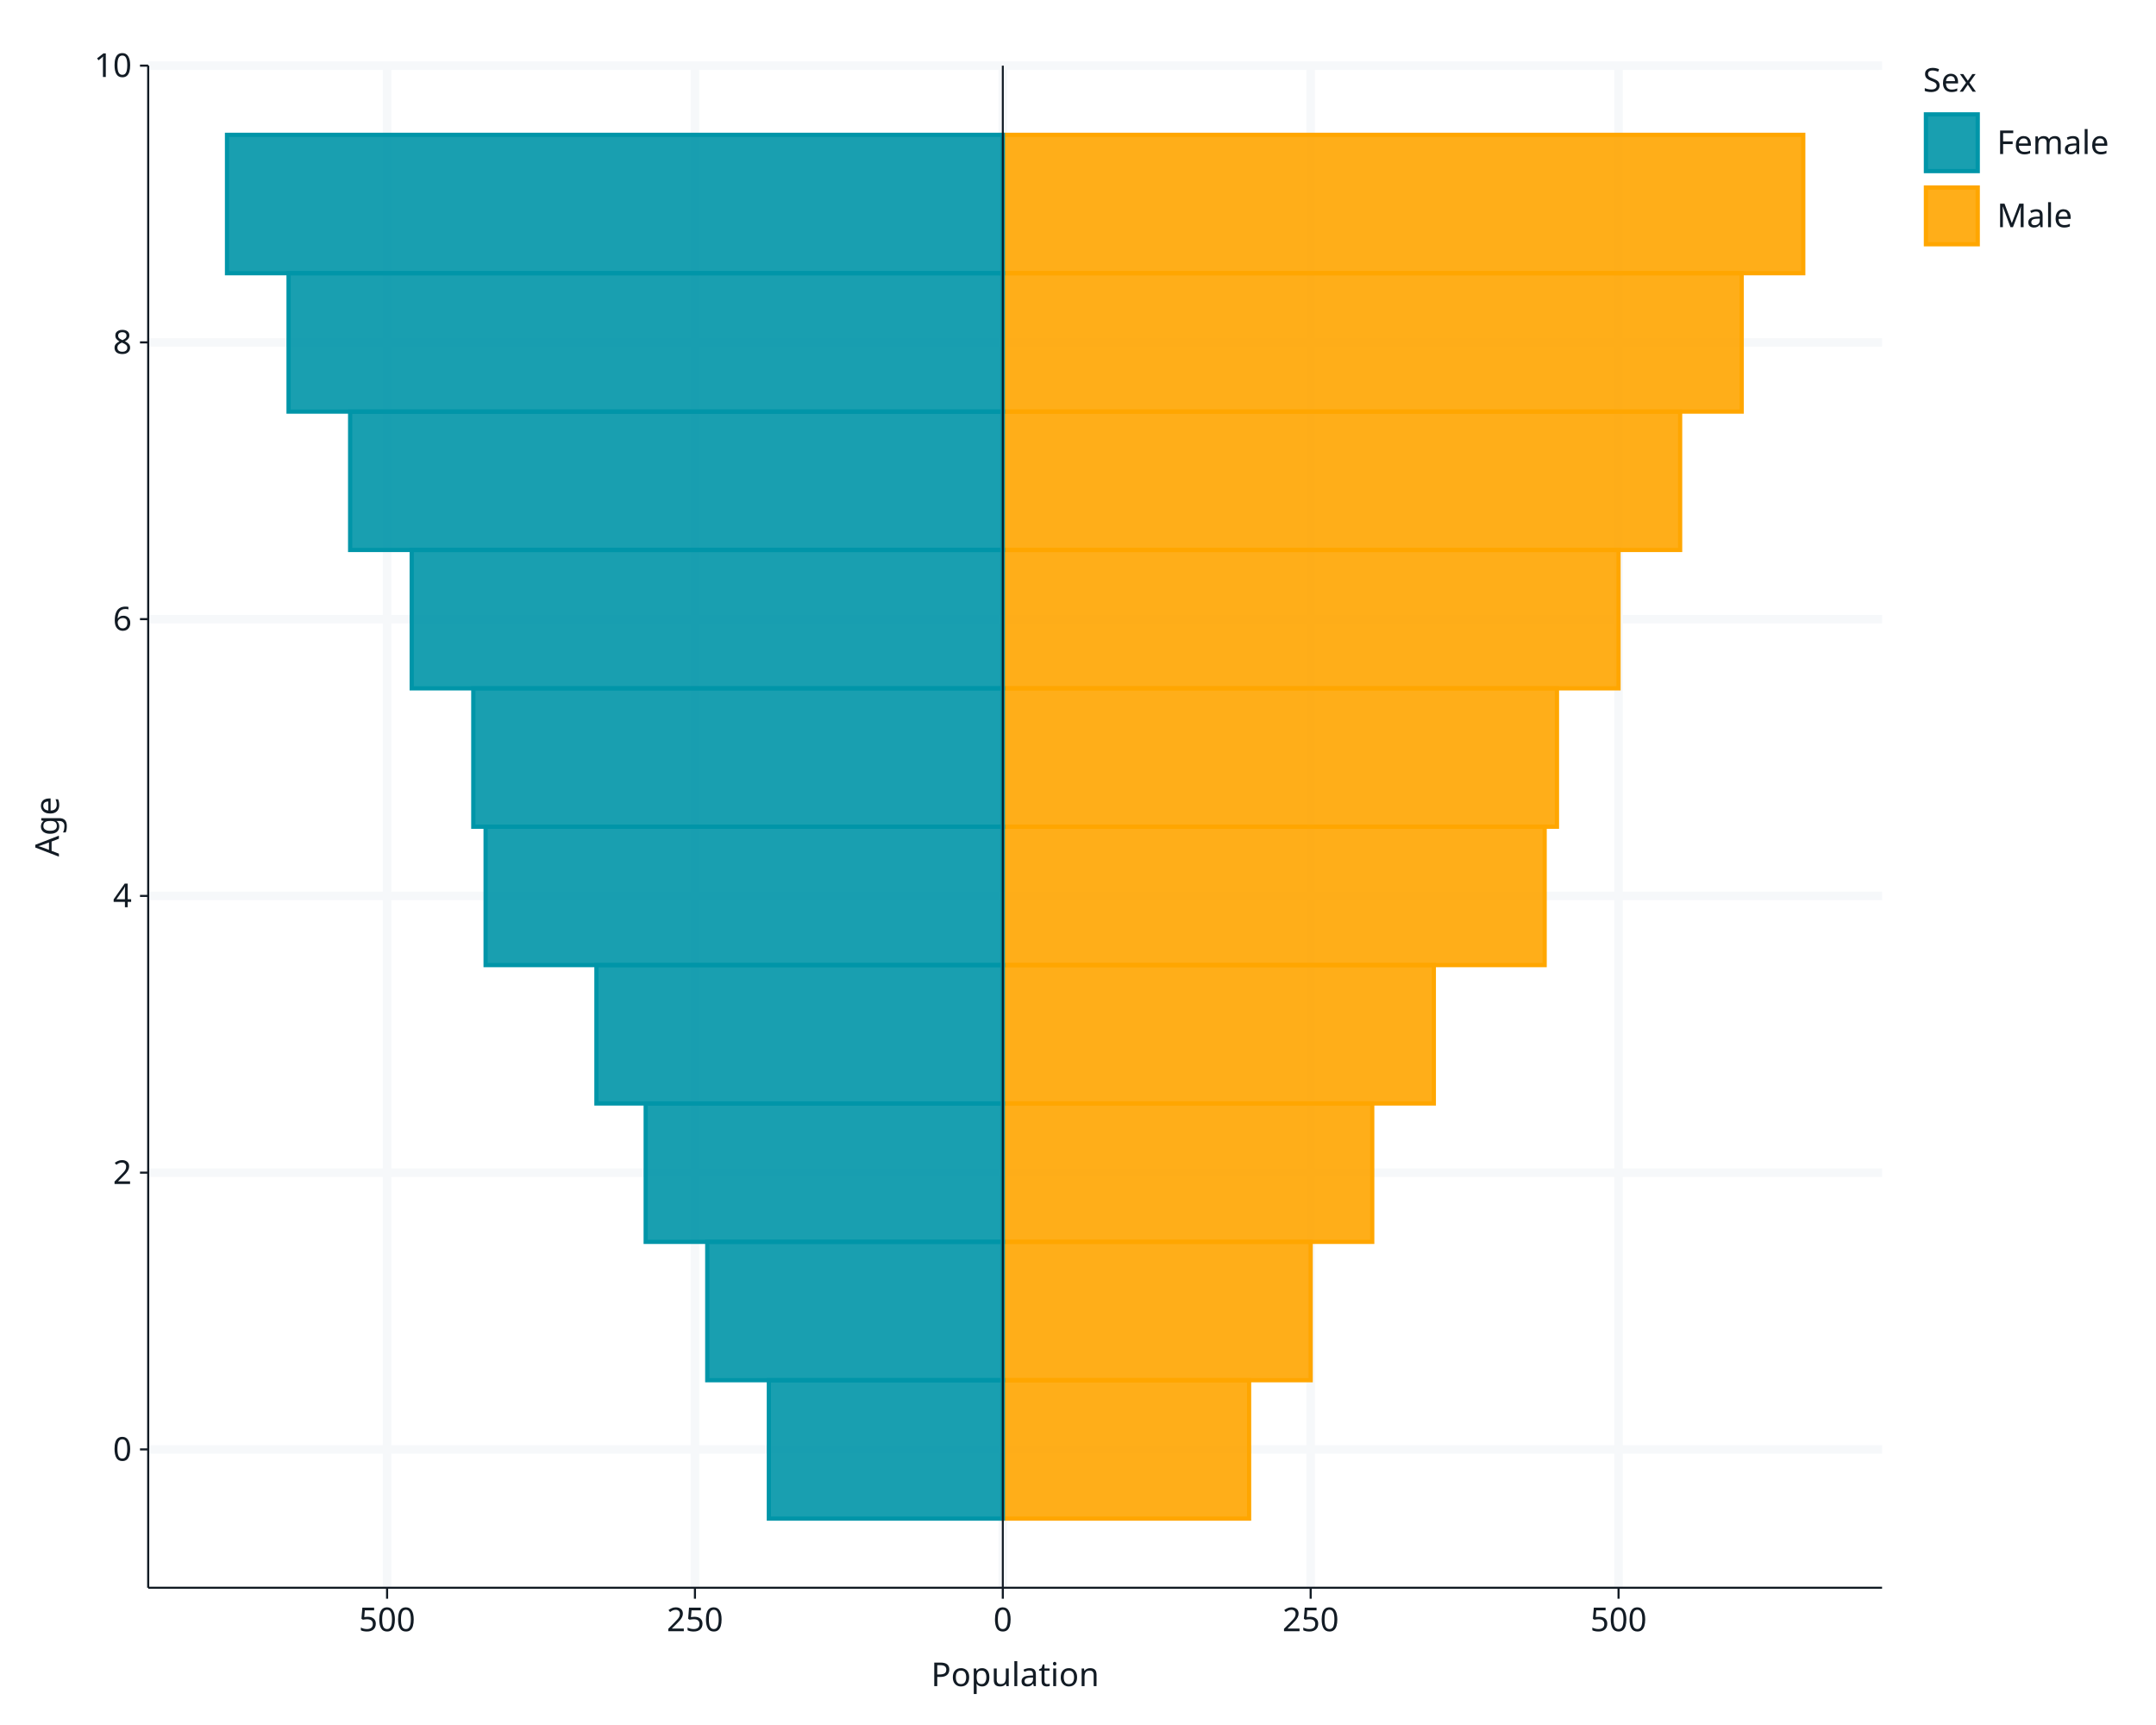
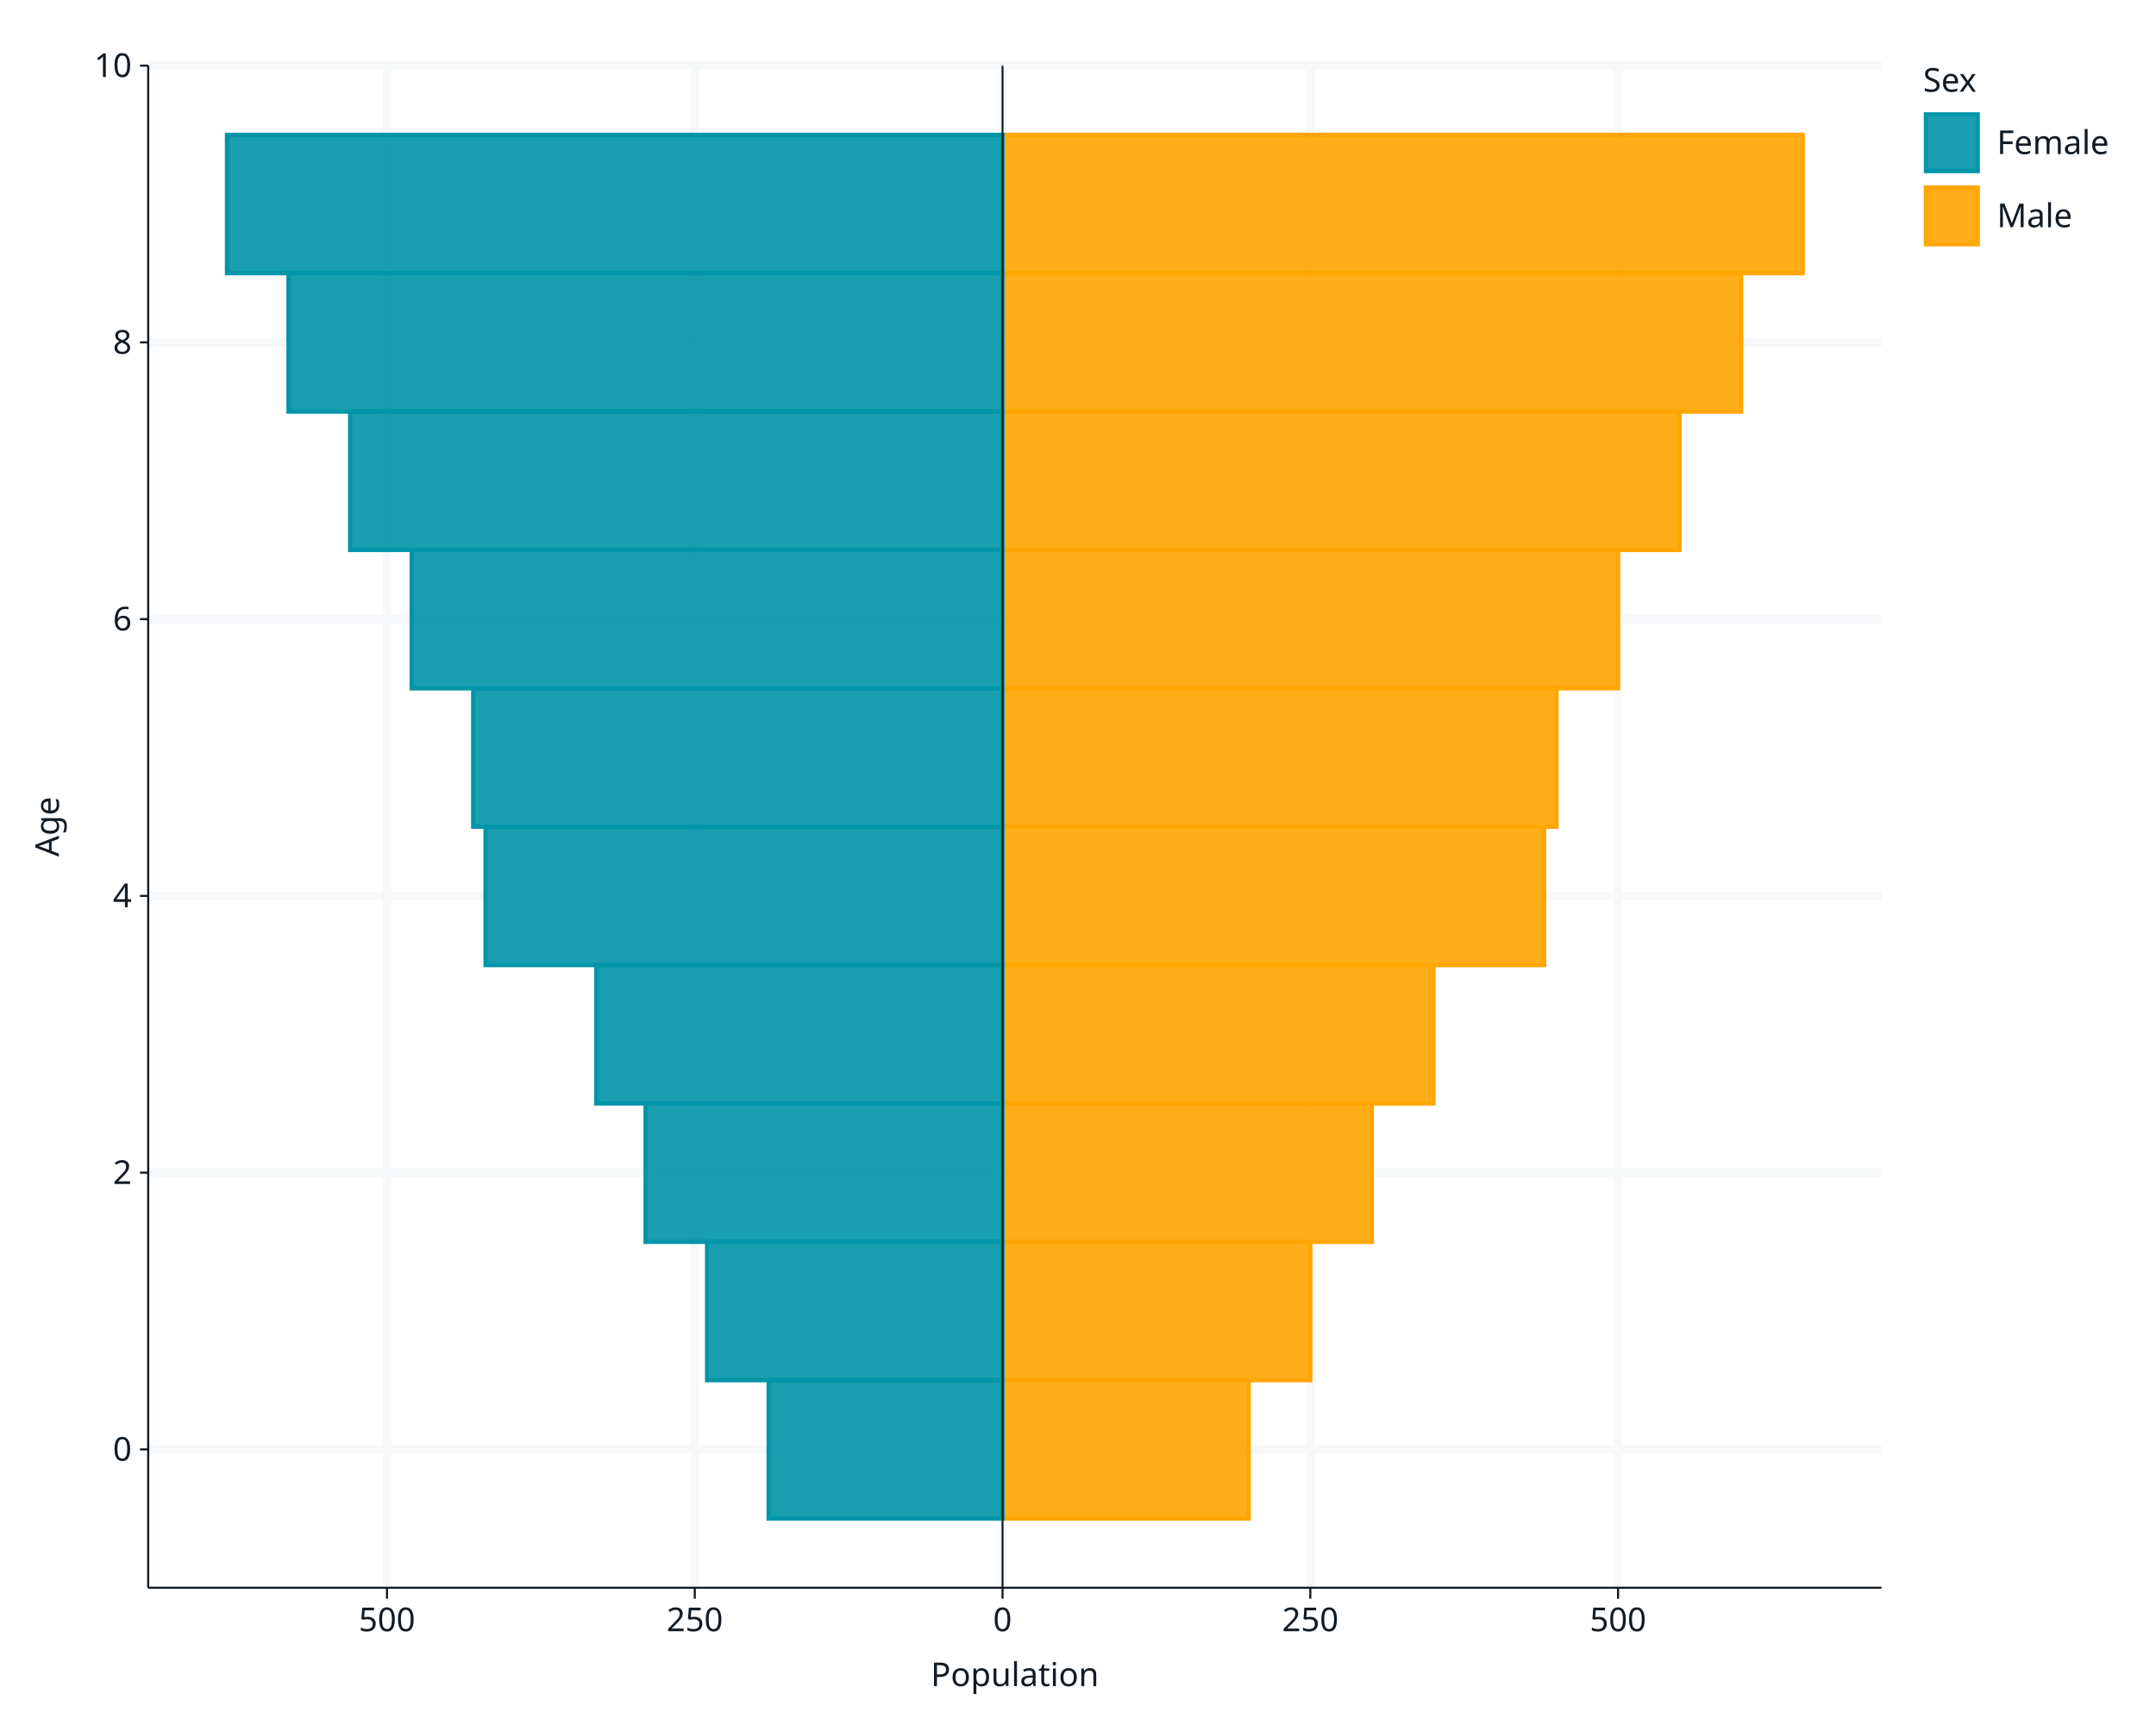
<svg xmlns="http://www.w3.org/2000/svg" class="svglite" data-engine-version="2.0" width="720.00pt" height="576.00pt" viewBox="0 0 720.00 576.00">
  <defs>
    <style type="text/css">
    .svglite line, .svglite polyline, .svglite polygon, .svglite path, .svglite rect, .svglite circle {
      fill: none;
      stroke: #000000;
      stroke-linecap: round;
      stroke-linejoin: round;
      stroke-miterlimit: 10.00;
    }
  </style>
  </defs>
  <rect width="100%" height="100%" style="stroke: none; fill: #FFFFFF;" />
  <defs>
    <clipPath id="cpMC4wMHw3MjAuMDB8MC4wMHw1NzYuMDA=">
      <rect x="0.00" y="0.00" width="720.00" height="576.00" />
    </clipPath>
  </defs>
  <g clip-path="url(#cpMC4wMHw3MjAuMDB8MC4wMHw1NzYuMDA=)">
    <rect x="0" y="0.00" width="720.00" height="576.00" style="stroke-width: 1.07; stroke: #FFFFFF; fill: #FFFFFF;" />
-     <rect x="49.49" y="21.92" width="579.04" height="508.26" style="stroke-width: 1.07; stroke: #FFFFFF; fill: #FFFFFF;" />
-     <polyline points="49.49,483.97 628.52,483.97 " style="stroke-width: 2.84; stroke: #F6F8FA; stroke-linecap: butt;" />
-     <polyline points="49.49,391.56 628.52,391.56 " style="stroke-width: 2.84; stroke: #F6F8FA; stroke-linecap: butt;" />
-     <polyline points="49.49,299.15 628.52,299.15 " style="stroke-width: 2.84; stroke: #F6F8FA; stroke-linecap: butt;" />
-     <polyline points="49.49,206.74 628.52,206.74 " style="stroke-width: 2.84; stroke: #F6F8FA; stroke-linecap: butt;" />
-     <polyline points="49.49,114.33 628.52,114.33 " style="stroke-width: 2.84; stroke: #F6F8FA; stroke-linecap: butt;" />
-     <polyline points="49.49,21.92 628.52,21.92 " style="stroke-width: 2.84; stroke: #F6F8FA; stroke-linecap: butt;" />
-     <polyline points="129.27,530.17 129.27,21.92 " style="stroke-width: 2.84; stroke: #F6F8FA; stroke-linecap: butt;" />
-     <polyline points="232.08,530.17 232.08,21.92 " style="stroke-width: 2.84; stroke: #F6F8FA; stroke-linecap: butt;" />
-     <polyline points="334.89,530.17 334.89,21.92 " style="stroke-width: 2.84; stroke: #F6F8FA; stroke-linecap: butt;" />
-     <polyline points="437.70,530.17 437.70,21.92 " style="stroke-width: 2.84; stroke: #F6F8FA; stroke-linecap: butt;" />
-     <polyline points="540.52,530.17 540.52,21.92 " style="stroke-width: 2.84; stroke: #F6F8FA; stroke-linecap: butt;" />
-     <rect x="334.89" y="460.87" width="82.25" height="46.21" style="stroke-width: 1.41; stroke: #FFA600; stroke-linecap: butt; stroke-linejoin: miter; fill: #FFA600; fill-opacity: 0.90;" />
-     <rect x="334.89" y="414.66" width="102.81" height="46.21" style="stroke-width: 1.41; stroke: #FFA600; stroke-linecap: butt; stroke-linejoin: miter; fill: #FFA600; fill-opacity: 0.90;" />
-     <rect x="334.89" y="368.46" width="123.37" height="46.21" style="stroke-width: 1.41; stroke: #FFA600; stroke-linecap: butt; stroke-linejoin: miter; fill: #FFA600; fill-opacity: 0.90;" />
-     <rect x="334.89" y="322.25" width="143.94" height="46.21" style="stroke-width: 1.41; stroke: #FFA600; stroke-linecap: butt; stroke-linejoin: miter; fill: #FFA600; fill-opacity: 0.90;" />
-     <rect x="334.89" y="276.05" width="180.95" height="46.21" style="stroke-width: 1.41; stroke: #FFA600; stroke-linecap: butt; stroke-linejoin: miter; fill: #FFA600; fill-opacity: 0.90;" />
-     <rect x="334.89" y="229.84" width="185.06" height="46.21" style="stroke-width: 1.41; stroke: #FFA600; stroke-linecap: butt; stroke-linejoin: miter; fill: #FFA600; fill-opacity: 0.90;" />
-     <rect x="334.89" y="183.64" width="205.62" height="46.21" style="stroke-width: 1.41; stroke: #FFA600; stroke-linecap: butt; stroke-linejoin: miter; fill: #FFA600; fill-opacity: 0.90;" />
-     <rect x="334.89" y="137.43" width="226.19" height="46.21" style="stroke-width: 1.41; stroke: #FFA600; stroke-linecap: butt; stroke-linejoin: miter; fill: #FFA600; fill-opacity: 0.90;" />
-     <rect x="334.89" y="91.23" width="246.75" height="46.21" style="stroke-width: 1.41; stroke: #FFA600; stroke-linecap: butt; stroke-linejoin: miter; fill: #FFA600; fill-opacity: 0.90;" />
-     <rect x="334.89" y="45.02" width="267.31" height="46.21" style="stroke-width: 1.41; stroke: #FFA600; stroke-linecap: butt; stroke-linejoin: miter; fill: #FFA600; fill-opacity: 0.90;" />
-     <rect x="256.76" y="460.87" width="78.14" height="46.21" style="stroke-width: 1.41; stroke: #0095A8; stroke-linecap: butt; stroke-linejoin: miter; fill: #0095A8; fill-opacity: 0.90;" />
-     <rect x="236.19" y="414.66" width="98.70" height="46.21" style="stroke-width: 1.41; stroke: #0095A8; stroke-linecap: butt; stroke-linejoin: miter; fill: #0095A8; fill-opacity: 0.90;" />
-     <rect x="215.63" y="368.46" width="119.26" height="46.21" style="stroke-width: 1.41; stroke: #0095A8; stroke-linecap: butt; stroke-linejoin: miter; fill: #0095A8; fill-opacity: 0.90;" />
-     <rect x="199.18" y="322.25" width="135.71" height="46.21" style="stroke-width: 1.41; stroke: #0095A8; stroke-linecap: butt; stroke-linejoin: miter; fill: #0095A8; fill-opacity: 0.90;" />
-     <rect x="162.17" y="276.05" width="172.72" height="46.21" style="stroke-width: 1.41; stroke: #0095A8; stroke-linecap: butt; stroke-linejoin: miter; fill: #0095A8; fill-opacity: 0.90;" />
-     <rect x="158.06" y="229.84" width="176.84" height="46.21" style="stroke-width: 1.41; stroke: #0095A8; stroke-linecap: butt; stroke-linejoin: miter; fill: #0095A8; fill-opacity: 0.90;" />
-     <rect x="137.49" y="183.64" width="197.40" height="46.21" style="stroke-width: 1.41; stroke: #0095A8; stroke-linecap: butt; stroke-linejoin: miter; fill: #0095A8; fill-opacity: 0.90;" />
-     <rect x="116.93" y="137.43" width="217.96" height="46.21" style="stroke-width: 1.41; stroke: #0095A8; stroke-linecap: butt; stroke-linejoin: miter; fill: #0095A8; fill-opacity: 0.90;" />
-     <rect x="96.37" y="91.23" width="238.52" height="46.21" style="stroke-width: 1.41; stroke: #0095A8; stroke-linecap: butt; stroke-linejoin: miter; fill: #0095A8; fill-opacity: 0.90;" />
-     <rect x="75.81" y="45.02" width="259.09" height="46.21" style="stroke-width: 1.41; stroke: #0095A8; stroke-linecap: butt; stroke-linejoin: miter; fill: #0095A8; fill-opacity: 0.90;" />
-     <line x1="334.89" y1="530.17" x2="334.89" y2="21.92" style="stroke-width: 0.65; stroke: #121B24; stroke-linecap: butt;" />
+     <rect x="49.49" y="21.92" width="578.85" height="508.26" style="stroke-width: 1.07; stroke: #FFFFFF; fill: #FFFFFF;" />
+     <polyline points="49.49,483.97 628.33,483.97 " style="stroke-width: 2.84; stroke: #F6F8FA; stroke-linecap: butt;" />
+     <polyline points="49.49,391.56 628.33,391.56 " style="stroke-width: 2.84; stroke: #F6F8FA; stroke-linecap: butt;" />
+     <polyline points="49.49,299.15 628.33,299.15 " style="stroke-width: 2.84; stroke: #F6F8FA; stroke-linecap: butt;" />
+     <polyline points="49.49,206.74 628.33,206.74 " style="stroke-width: 2.84; stroke: #F6F8FA; stroke-linecap: butt;" />
+     <polyline points="49.49,114.33 628.33,114.33 " style="stroke-width: 2.84; stroke: #F6F8FA; stroke-linecap: butt;" />
+     <polyline points="49.49,21.92 628.33,21.92 " style="stroke-width: 2.84; stroke: #F6F8FA; stroke-linecap: butt;" />
+     <polyline points="129.24,530.17 129.24,21.92 " style="stroke-width: 2.84; stroke: #F6F8FA; stroke-linecap: butt;" />
+     <polyline points="232.02,530.17 232.02,21.92 " style="stroke-width: 2.84; stroke: #F6F8FA; stroke-linecap: butt;" />
+     <polyline points="334.80,530.17 334.80,21.92 " style="stroke-width: 2.84; stroke: #F6F8FA; stroke-linecap: butt;" />
+     <polyline points="437.58,530.17 437.58,21.92 " style="stroke-width: 2.84; stroke: #F6F8FA; stroke-linecap: butt;" />
+     <polyline points="540.35,530.17 540.35,21.92 " style="stroke-width: 2.84; stroke: #F6F8FA; stroke-linecap: butt;" />
+     <rect x="334.80" y="460.87" width="82.22" height="46.21" style="stroke-width: 1.41; stroke: #FFA600; stroke-linecap: butt; stroke-linejoin: miter; fill: #FFA600; fill-opacity: 0.90;" />
+     <rect x="334.80" y="414.66" width="102.78" height="46.21" style="stroke-width: 1.41; stroke: #FFA600; stroke-linecap: butt; stroke-linejoin: miter; fill: #FFA600; fill-opacity: 0.90;" />
+     <rect x="334.80" y="368.46" width="123.33" height="46.21" style="stroke-width: 1.41; stroke: #FFA600; stroke-linecap: butt; stroke-linejoin: miter; fill: #FFA600; fill-opacity: 0.90;" />
+     <rect x="334.80" y="322.25" width="143.89" height="46.21" style="stroke-width: 1.41; stroke: #FFA600; stroke-linecap: butt; stroke-linejoin: miter; fill: #FFA600; fill-opacity: 0.90;" />
+     <rect x="334.80" y="276.05" width="180.89" height="46.21" style="stroke-width: 1.41; stroke: #FFA600; stroke-linecap: butt; stroke-linejoin: miter; fill: #FFA600; fill-opacity: 0.90;" />
+     <rect x="334.80" y="229.84" width="185.00" height="46.21" style="stroke-width: 1.41; stroke: #FFA600; stroke-linecap: butt; stroke-linejoin: miter; fill: #FFA600; fill-opacity: 0.90;" />
+     <rect x="334.80" y="183.64" width="205.56" height="46.21" style="stroke-width: 1.41; stroke: #FFA600; stroke-linecap: butt; stroke-linejoin: miter; fill: #FFA600; fill-opacity: 0.90;" />
+     <rect x="334.80" y="137.43" width="226.11" height="46.21" style="stroke-width: 1.41; stroke: #FFA600; stroke-linecap: butt; stroke-linejoin: miter; fill: #FFA600; fill-opacity: 0.90;" />
+     <rect x="334.80" y="91.23" width="246.67" height="46.21" style="stroke-width: 1.41; stroke: #FFA600; stroke-linecap: butt; stroke-linejoin: miter; fill: #FFA600; fill-opacity: 0.90;" />
+     <rect x="334.80" y="45.02" width="267.22" height="46.21" style="stroke-width: 1.41; stroke: #FFA600; stroke-linecap: butt; stroke-linejoin: miter; fill: #FFA600; fill-opacity: 0.90;" />
+     <rect x="256.69" y="460.87" width="78.11" height="46.21" style="stroke-width: 1.41; stroke: #0095A8; stroke-linecap: butt; stroke-linejoin: miter; fill: #0095A8; fill-opacity: 0.90;" />
+     <rect x="236.13" y="414.66" width="98.67" height="46.21" style="stroke-width: 1.41; stroke: #0095A8; stroke-linecap: butt; stroke-linejoin: miter; fill: #0095A8; fill-opacity: 0.90;" />
+     <rect x="215.58" y="368.46" width="119.22" height="46.21" style="stroke-width: 1.41; stroke: #0095A8; stroke-linecap: butt; stroke-linejoin: miter; fill: #0095A8; fill-opacity: 0.90;" />
+     <rect x="199.13" y="322.25" width="135.67" height="46.21" style="stroke-width: 1.41; stroke: #0095A8; stroke-linecap: butt; stroke-linejoin: miter; fill: #0095A8; fill-opacity: 0.90;" />
+     <rect x="162.13" y="276.05" width="172.67" height="46.21" style="stroke-width: 1.41; stroke: #0095A8; stroke-linecap: butt; stroke-linejoin: miter; fill: #0095A8; fill-opacity: 0.90;" />
+     <rect x="158.02" y="229.84" width="176.78" height="46.21" style="stroke-width: 1.41; stroke: #0095A8; stroke-linecap: butt; stroke-linejoin: miter; fill: #0095A8; fill-opacity: 0.90;" />
+     <rect x="137.47" y="183.64" width="197.33" height="46.21" style="stroke-width: 1.41; stroke: #0095A8; stroke-linecap: butt; stroke-linejoin: miter; fill: #0095A8; fill-opacity: 0.90;" />
+     <rect x="116.91" y="137.43" width="217.89" height="46.21" style="stroke-width: 1.41; stroke: #0095A8; stroke-linecap: butt; stroke-linejoin: miter; fill: #0095A8; fill-opacity: 0.90;" />
+     <rect x="96.35" y="91.23" width="238.44" height="46.21" style="stroke-width: 1.41; stroke: #0095A8; stroke-linecap: butt; stroke-linejoin: miter; fill: #0095A8; fill-opacity: 0.90;" />
+     <rect x="75.80" y="45.02" width="259.00" height="46.21" style="stroke-width: 1.41; stroke: #0095A8; stroke-linecap: butt; stroke-linejoin: miter; fill: #0095A8; fill-opacity: 0.90;" />
+     <line x1="334.80" y1="530.17" x2="334.80" y2="21.92" style="stroke-width: 0.65; stroke: #121B24; stroke-linecap: butt;" />
    <polyline points="49.49,530.17 49.49,21.92 " style="stroke-width: 0.70; stroke: #121B24; stroke-linecap: butt;" />
    <text x="44.01" y="487.75" text-anchor="end" style="font-size: 11.00px; fill: #121B24; font-family: sans;" textLength="6.12px" lengthAdjust="spacingAndGlyphs">0</text>
    <text x="44.01" y="395.34" text-anchor="end" style="font-size: 11.00px; fill: #121B24; font-family: sans;" textLength="6.12px" lengthAdjust="spacingAndGlyphs">2</text>
    <text x="44.01" y="302.93" text-anchor="end" style="font-size: 11.00px; fill: #121B24; font-family: sans;" textLength="6.12px" lengthAdjust="spacingAndGlyphs">4</text>
    <text x="44.01" y="210.52" text-anchor="end" style="font-size: 11.00px; fill: #121B24; font-family: sans;" textLength="6.12px" lengthAdjust="spacingAndGlyphs">6</text>
    <text x="44.01" y="118.11" text-anchor="end" style="font-size: 11.00px; fill: #121B24; font-family: sans;" textLength="6.12px" lengthAdjust="spacingAndGlyphs">8</text>
    <text x="44.01" y="25.70" text-anchor="end" style="font-size: 11.00px; fill: #121B24; font-family: sans;" textLength="12.24px" lengthAdjust="spacingAndGlyphs">10</text>
    <polyline points="46.75,483.97 49.49,483.97 " style="stroke-width: 0.70; stroke: #121B24; stroke-linecap: butt;" />
    <polyline points="46.75,391.56 49.49,391.56 " style="stroke-width: 0.70; stroke: #121B24; stroke-linecap: butt;" />
    <polyline points="46.75,299.15 49.49,299.15 " style="stroke-width: 0.70; stroke: #121B24; stroke-linecap: butt;" />
    <polyline points="46.75,206.74 49.49,206.74 " style="stroke-width: 0.70; stroke: #121B24; stroke-linecap: butt;" />
    <polyline points="46.75,114.33 49.49,114.33 " style="stroke-width: 0.70; stroke: #121B24; stroke-linecap: butt;" />
    <polyline points="46.75,21.92 49.49,21.92 " style="stroke-width: 0.70; stroke: #121B24; stroke-linecap: butt;" />
-     <polyline points="49.49,530.17 628.52,530.17 " style="stroke-width: 0.70; stroke: #121B24; stroke-linecap: butt;" />
-     <polyline points="129.27,533.83 129.27,530.17 " style="stroke-width: 0.70; stroke: #121B24; stroke-linecap: butt;" />
-     <polyline points="232.08,533.83 232.08,530.17 " style="stroke-width: 0.70; stroke: #121B24; stroke-linecap: butt;" />
-     <polyline points="334.89,533.83 334.89,530.17 " style="stroke-width: 0.70; stroke: #121B24; stroke-linecap: butt;" />
-     <polyline points="437.70,533.83 437.70,530.17 " style="stroke-width: 0.70; stroke: #121B24; stroke-linecap: butt;" />
-     <polyline points="540.52,533.83 540.52,530.17 " style="stroke-width: 0.70; stroke: #121B24; stroke-linecap: butt;" />
-     <text x="129.27" y="544.68" text-anchor="middle" style="font-size: 11.00px; fill: #121B24; font-family: sans;" textLength="18.35px" lengthAdjust="spacingAndGlyphs">500</text>
-     <text x="232.08" y="544.68" text-anchor="middle" style="font-size: 11.00px; fill: #121B24; font-family: sans;" textLength="18.35px" lengthAdjust="spacingAndGlyphs">250</text>
-     <text x="334.89" y="544.68" text-anchor="middle" style="font-size: 11.00px; fill: #121B24; font-family: sans;" textLength="6.12px" lengthAdjust="spacingAndGlyphs">0</text>
-     <text x="437.70" y="544.68" text-anchor="middle" style="font-size: 11.00px; fill: #121B24; font-family: sans;" textLength="18.35px" lengthAdjust="spacingAndGlyphs">250</text>
-     <text x="540.52" y="544.68" text-anchor="middle" style="font-size: 11.00px; fill: #121B24; font-family: sans;" textLength="18.35px" lengthAdjust="spacingAndGlyphs">500</text>
-     <text x="339.01" y="563.02" text-anchor="middle" style="font-size: 11.00px; fill: #121B24; font-family: sans;" textLength="51.99px" lengthAdjust="spacingAndGlyphs">Population</text>
+     <polyline points="49.49,530.17 628.33,530.17 " style="stroke-width: 0.70; stroke: #121B24; stroke-linecap: butt;" />
+     <polyline points="129.24,533.83 129.24,530.17 " style="stroke-width: 0.70; stroke: #121B24; stroke-linecap: butt;" />
+     <polyline points="232.02,533.83 232.02,530.17 " style="stroke-width: 0.70; stroke: #121B24; stroke-linecap: butt;" />
+     <polyline points="334.80,533.83 334.80,530.17 " style="stroke-width: 0.70; stroke: #121B24; stroke-linecap: butt;" />
+     <polyline points="437.58,533.83 437.58,530.17 " style="stroke-width: 0.70; stroke: #121B24; stroke-linecap: butt;" />
+     <polyline points="540.35,533.83 540.35,530.17 " style="stroke-width: 0.70; stroke: #121B24; stroke-linecap: butt;" />
+     <text x="129.24" y="544.68" text-anchor="middle" style="font-size: 11.00px; fill: #121B24; font-family: sans;" textLength="18.35px" lengthAdjust="spacingAndGlyphs">500</text>
+     <text x="232.02" y="544.68" text-anchor="middle" style="font-size: 11.00px; fill: #121B24; font-family: sans;" textLength="18.35px" lengthAdjust="spacingAndGlyphs">250</text>
+     <text x="334.80" y="544.68" text-anchor="middle" style="font-size: 11.00px; fill: #121B24; font-family: sans;" textLength="6.12px" lengthAdjust="spacingAndGlyphs">0</text>
+     <text x="437.58" y="544.68" text-anchor="middle" style="font-size: 11.00px; fill: #121B24; font-family: sans;" textLength="18.35px" lengthAdjust="spacingAndGlyphs">250</text>
+     <text x="540.35" y="544.68" text-anchor="middle" style="font-size: 11.00px; fill: #121B24; font-family: sans;" textLength="18.35px" lengthAdjust="spacingAndGlyphs">500</text>
+     <text x="338.91" y="563.02" text-anchor="middle" style="font-size: 11.00px; fill: #121B24; font-family: sans;" textLength="51.99px" lengthAdjust="spacingAndGlyphs">Population</text>
    <text transform="translate(19.67,276.05) rotate(-90)" text-anchor="middle" style="font-size: 11.00px; fill: #121B24; font-family: sans;" textLength="19.58px" lengthAdjust="spacingAndGlyphs">Age</text>
    <rect x="634.00" y="21.92" width="64.08" height="68.79" style="stroke-width: 1.07; stroke: #FFFFFF; fill: #FFFFFF;" />
    <text x="642.22" y="30.63" style="font-size: 11.00px; fill: #121B24; font-family: sans;" textLength="18.96px" lengthAdjust="spacingAndGlyphs">Sex</text>
    <rect x="642.22" y="37.25" width="19.18" height="20.81" style="stroke-width: 1.07; stroke: #FFFFFF; fill: #FFFFFF;" />
    <rect x="643.16" y="38.19" width="17.31" height="18.94" style="stroke-width: 1.41; stroke: #0095A8; stroke-linecap: butt; stroke-linejoin: miter; fill: #0095A8; fill-opacity: 0.90;" />
    <rect x="642.22" y="61.68" width="19.18" height="20.81" style="stroke-width: 1.07; stroke: #FFFFFF; fill: #FFFFFF;" />
    <rect x="643.16" y="62.62" width="17.31" height="18.94" style="stroke-width: 1.41; stroke: #FFA600; stroke-linecap: butt; stroke-linejoin: miter; fill: #FFA600; fill-opacity: 0.90;" />
    <text x="666.88" y="51.44" style="font-size: 11.00px; fill: #121B24; font-family: sans;" textLength="36.68px" lengthAdjust="spacingAndGlyphs">Female</text>
    <text x="666.88" y="75.87" style="font-size: 11.00px; fill: #121B24; font-family: sans;" textLength="23.85px" lengthAdjust="spacingAndGlyphs">Male</text>
  </g>
</svg>
